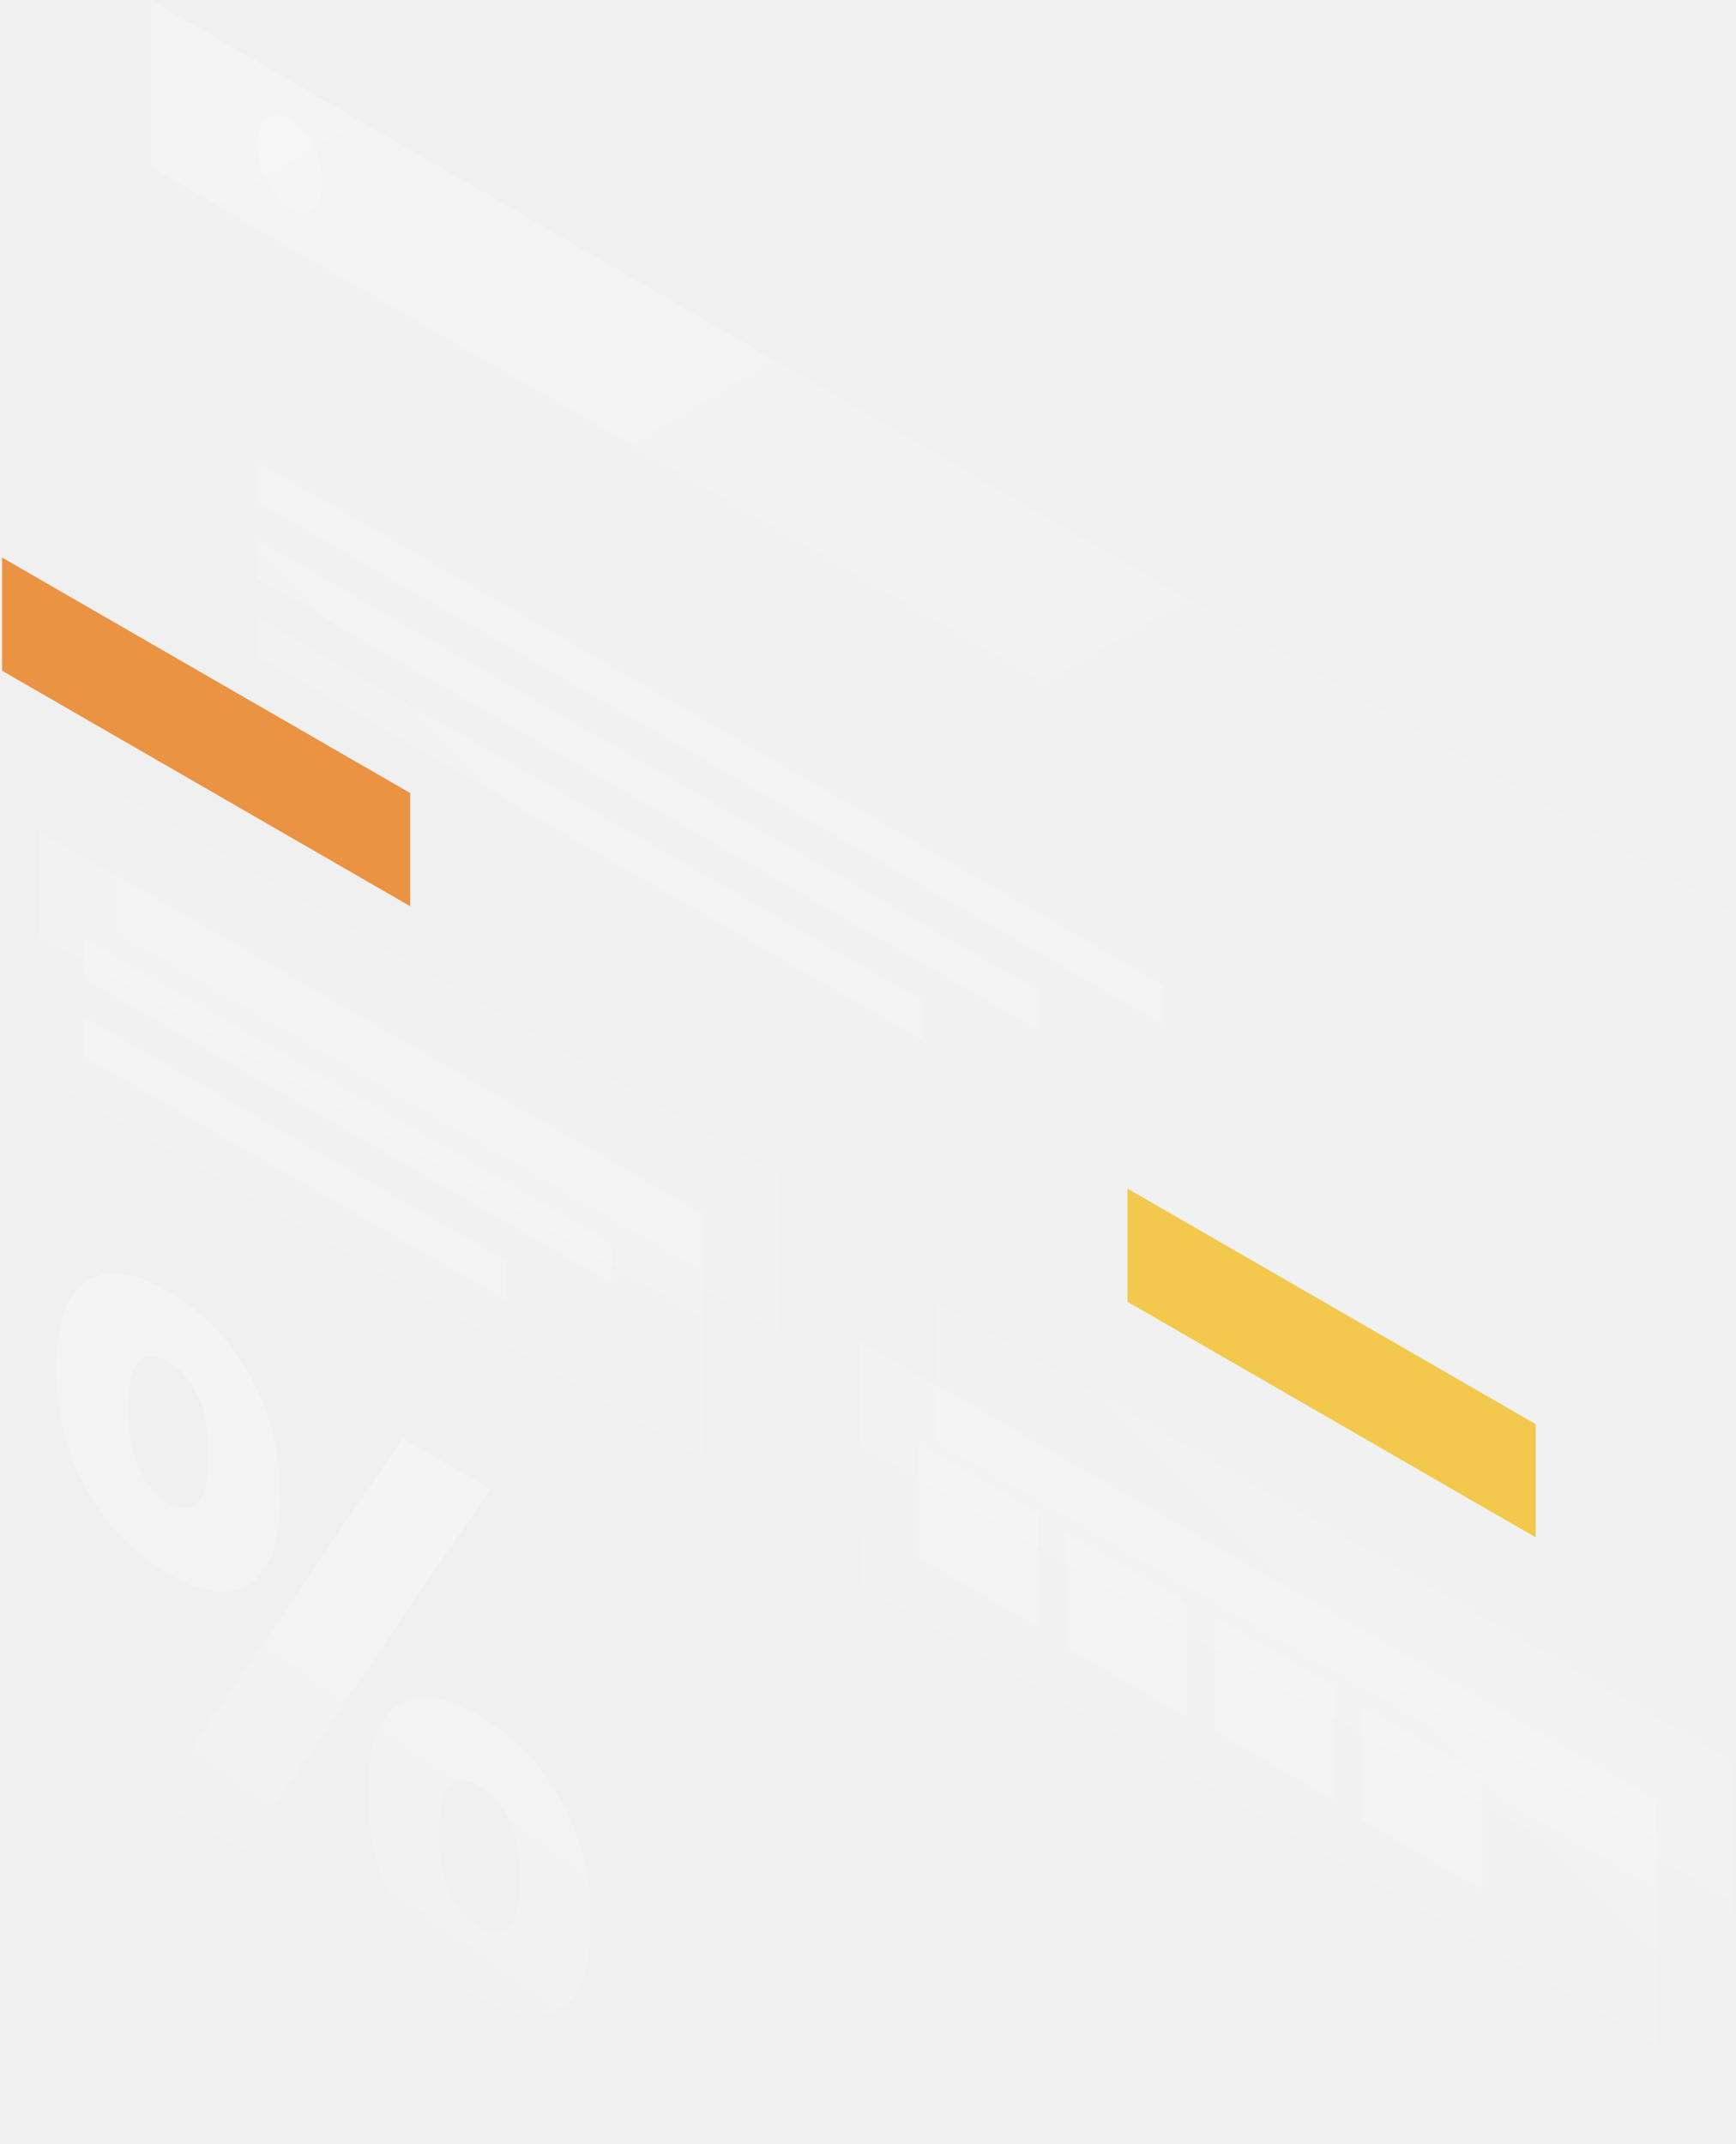
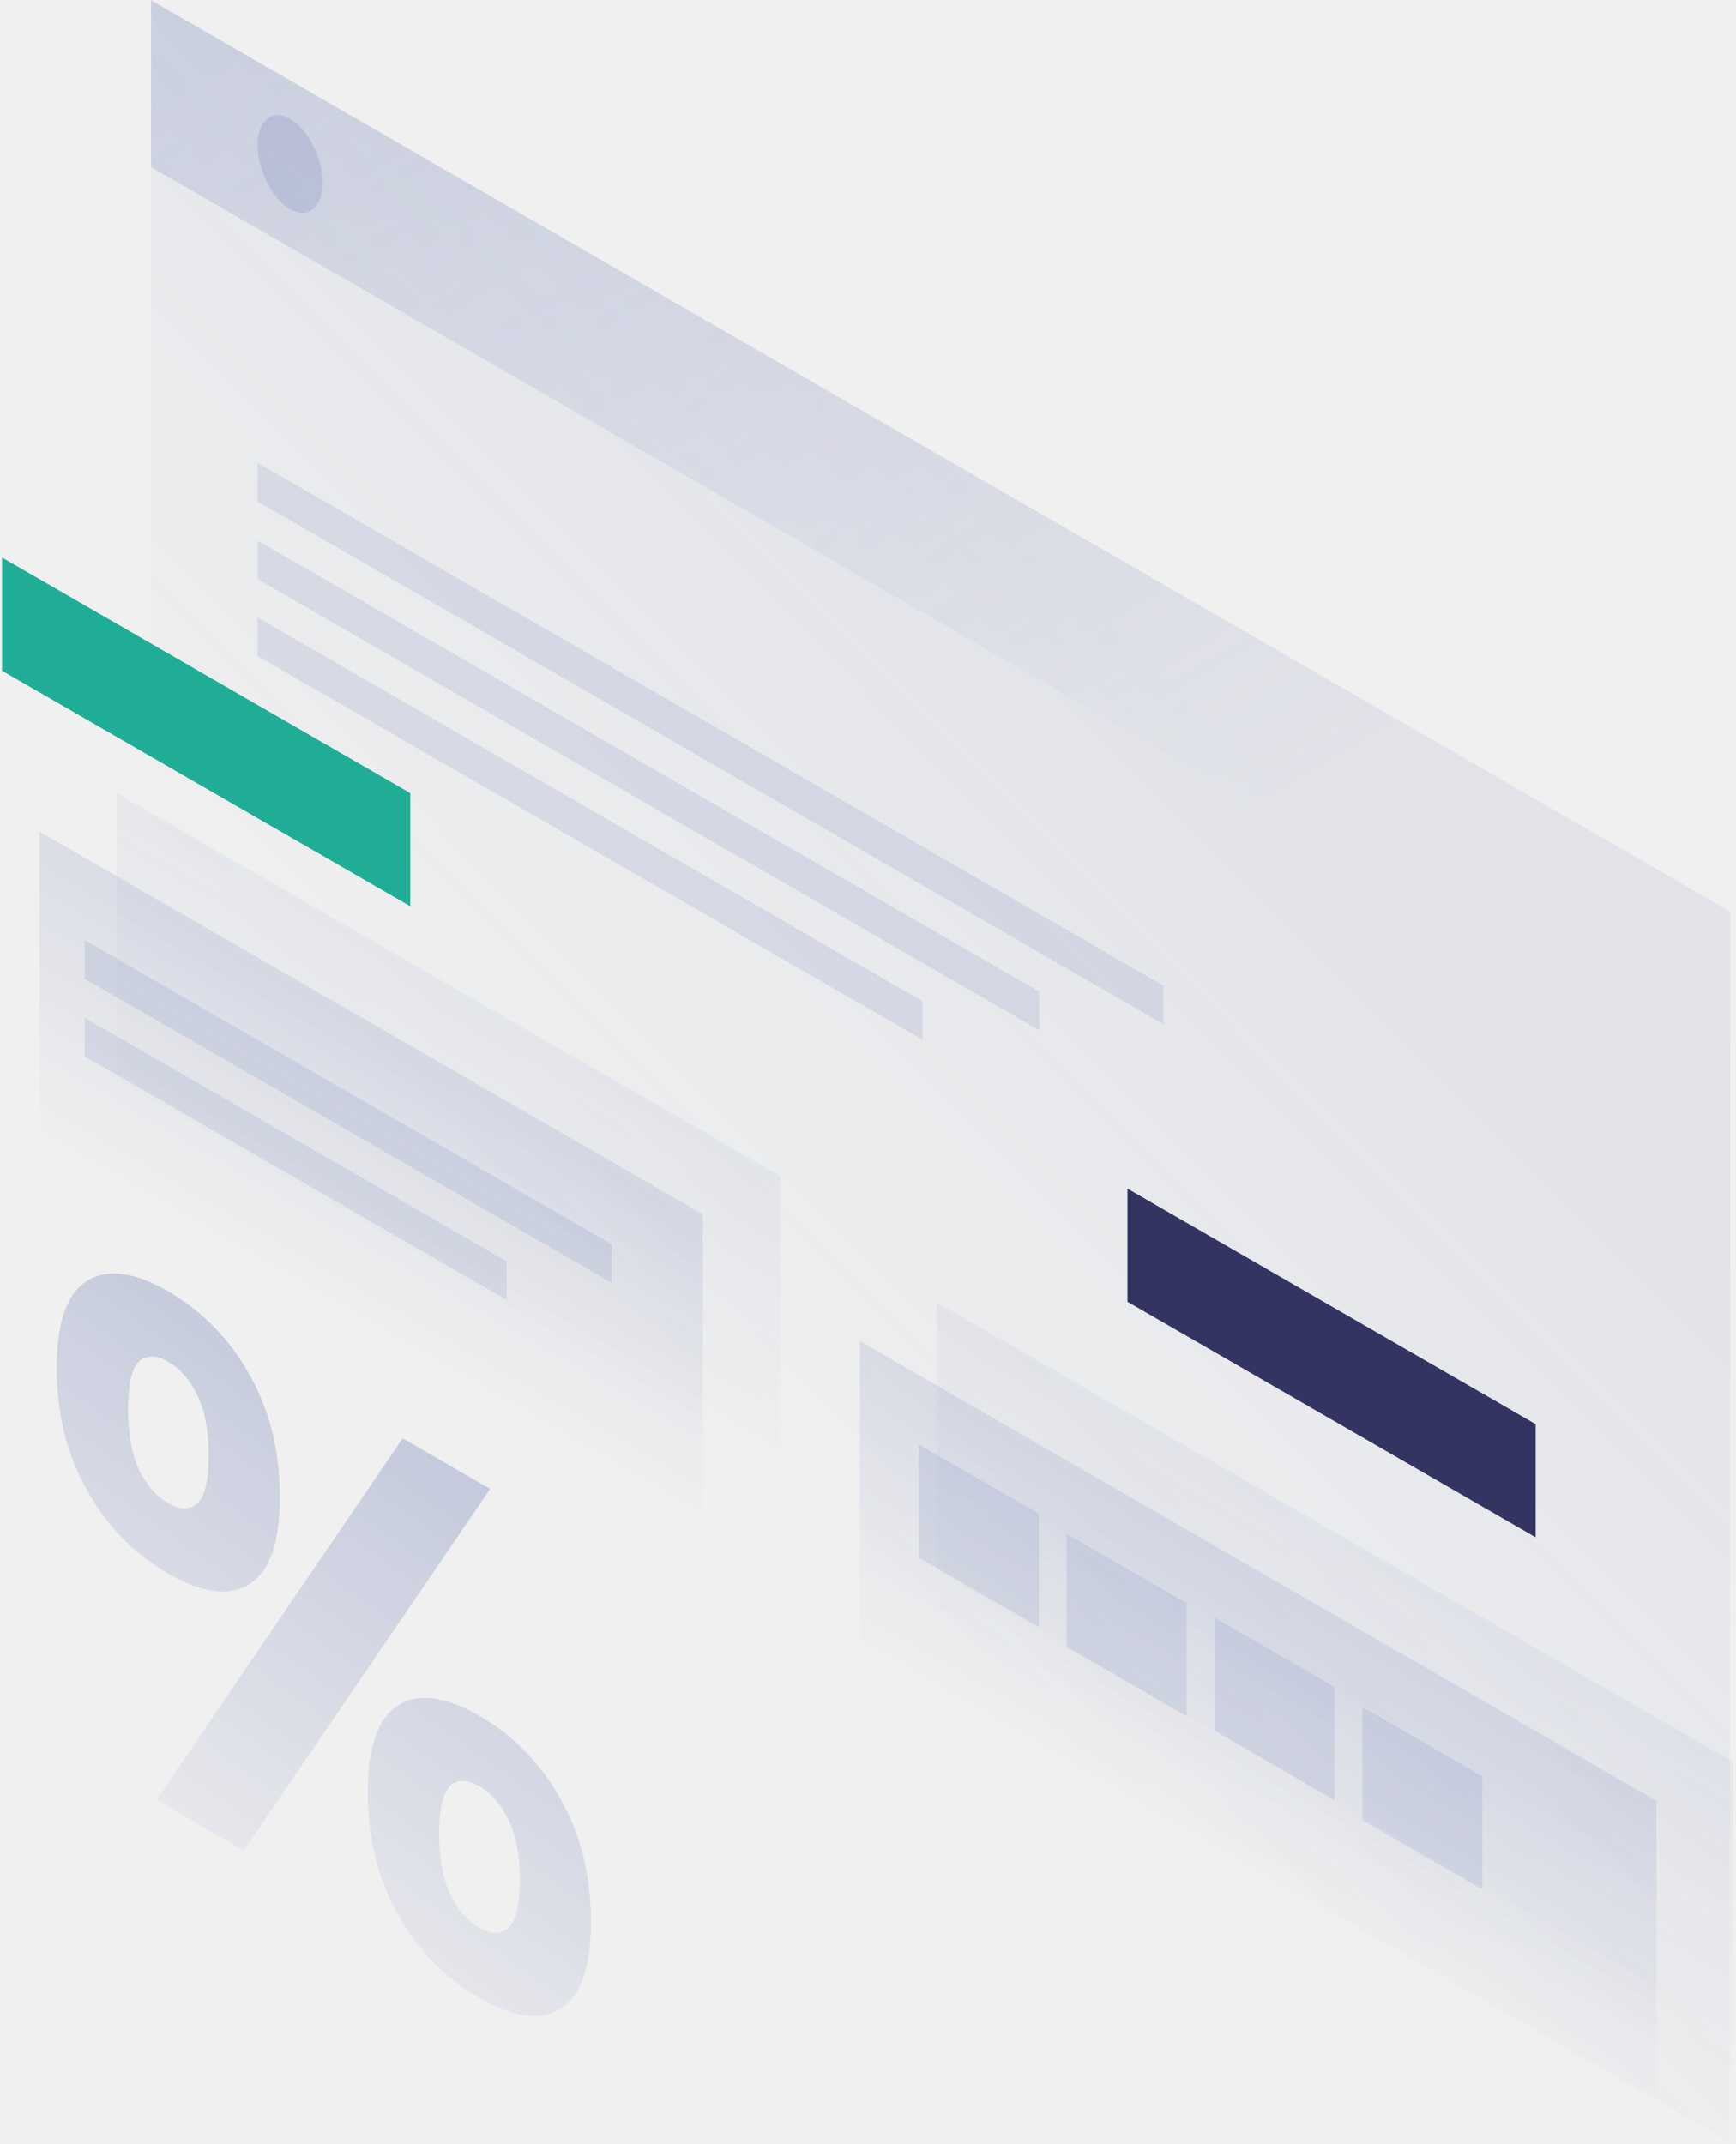
<svg xmlns="http://www.w3.org/2000/svg" version="1.1" id="illustration" x="0px" y="0px" viewBox="0 0 756 934" style="enable-background:new 0 0 756 934;" xml:space="preserve">
  <style type="text/css">
	.st0{opacity:0.1;fill:url(#SVGID_1_);enable-background:new    ;}
	.st1{opacity:0.2;fill:url(#SVGID_2_);enable-background:new    ;}
- 	.st2{fill:#EA9343;}
- 	.st3{fill:#F2C94C;}
+ 	.st2{fill:#20AD96;}
+ 	.st3{fill:#333461;}
	.st4{opacity:0.15;fill:url(#SVGID_3_);enable-background:new    ;}
	.st5{opacity:7.000000e-02;fill:url(#SVGID_4_);enable-background:new    ;}
- 	.st6{opacity:0.15;fill:#FFFFFF;enable-background:new    ;}
+ 	.st6{opacity:0.15;fill:#6172B0;enable-background:new    ;}
	.st7{opacity:0.15;fill:url(#SVGID_5_);enable-background:new    ;}
	.st8{opacity:7.000000e-02;fill:url(#SVGID_6_);enable-background:new    ;}
- 	.st9{opacity:0.2;fill:#FFFFFF;enable-background:new    ;}
+ 	.st9{opacity:0.2;fill:#6172B0;enable-background:new    ;}
	.st10{opacity:0.3;fill:url(#SVGID_7_);enable-background:new    ;}
</style>
  <linearGradient id="SVGID_1_" gradientUnits="userSpaceOnUse" x1="543.652" y1="190.863" x2="287.145" y2="446.864" gradientTransform="matrix(1 0 0 1 0 142)">
-     <stop offset="0" style="stop-color:#FFFFFF" />
-     <stop offset="1" style="stop-color:#FFFFFF;stop-opacity:0" />
+     <stop offset="0" style="stop-color:#6172B0" />
+     <stop offset="1" style="stop-color:#6172B0;stop-opacity:0" />
  </linearGradient>
  <path class="st0" d="M65.8,0.1l687.8,397l-0.1,536l-687.8-397L65.8,0.1z" />
  <linearGradient id="SVGID_2_" gradientUnits="userSpaceOnUse" x1="236.232" y1="-200.377" x2="497.053" y2="241.431" gradientTransform="matrix(1 0 0 1 0 142)">
-     <stop offset="0" style="stop-color:#FFFFFF" />
-     <stop offset="1" style="stop-color:#FFFFFF;stop-opacity:0" />
+     <stop offset="0" style="stop-color:#6172B0" />
+     <stop offset="1" style="stop-color:#6172B0;stop-opacity:0" />
  </linearGradient>
  <path class="st1" d="M65.8,0.1l686.9,396.5v72.7L65.8,72.8V0.1z" />
  <path class="st2" d="M0.9,242.9l177.8,102.6v49.3L0.9,292.2V242.9z" />
  <path class="st3" d="M491.1,517.8l177.8,102.6v49.3L491.1,567.1V517.8z" />
  <linearGradient id="SVGID_3_" gradientUnits="userSpaceOnUse" x1="580.236" y1="560.951" x2="520.85" y2="663.837" gradientTransform="matrix(1 0 0 1 0 142)">
-     <stop offset="0" style="stop-color:#FFFFFF" />
-     <stop offset="1" style="stop-color:#FFFFFF;stop-opacity:0" />
+     <stop offset="0" style="stop-color:#6172B0" />
+     <stop offset="1" style="stop-color:#6172B0;stop-opacity:0" />
  </linearGradient>
  <path class="st4" d="M374.5,584.2l347,200.3v148.9l-347-200.3V584.2z" />
  <linearGradient id="SVGID_4_" gradientUnits="userSpaceOnUse" x1="613.836" y1="544.152" x2="554.45" y2="647.037" gradientTransform="matrix(1 0 0 1 0 142)">
-     <stop offset="0" style="stop-color:#FFFFFF" />
-     <stop offset="1" style="stop-color:#FFFFFF;stop-opacity:0" />
+     <stop offset="0" style="stop-color:#6172B0" />
+     <stop offset="1" style="stop-color:#6172B0;stop-opacity:0" />
  </linearGradient>
  <path class="st5" d="M408.1,567.4l347,200.3v148.9l-347-200.3L408.1,567.4z" />
  <path class="st6" d="M400.2,629.3l52.3,30.2v49.3l-52.3-30.2V629.3z" />
  <path class="st6" d="M464.6,668.2l52.3,30.2v49.3l-52.3-30.2L464.6,668.2z" />
  <path class="st6" d="M529,704.7l52.3,30.2v49.3L529,753.9V704.7z" />
  <path class="st6" d="M593.4,743.6l52.3,30.2v49.3l-52.3-30.2V743.6z" />
  <path class="st6" d="M112.2,201.6l394.6,227.8v16.8L112.2,218.5V201.6z" />
  <path class="st6" d="M112.2,235.5L452.7,432v16.8L112.2,252.3V235.5z" />
  <path class="st6" d="M112.2,269l289.7,167.2V453L112.2,285.8V269z" />
  <linearGradient id="SVGID_5_" gradientUnits="userSpaceOnUse" x1="193.896" y1="322.235" x2="134.51" y2="425.12" gradientTransform="matrix(1 0 0 1 0 142)">
-     <stop offset="0" style="stop-color:#FFFFFF" />
-     <stop offset="1" style="stop-color:#FFFFFF;stop-opacity:0" />
+     <stop offset="0" style="stop-color:#6172B0" />
+     <stop offset="1" style="stop-color:#6172B0;stop-opacity:0" />
  </linearGradient>
  <path class="st7" d="M17.2,362.3L306.1,529v148.9L17.2,511.2V362.3z" />
  <linearGradient id="SVGID_6_" gradientUnits="userSpaceOnUse" x1="227.496" y1="305.435" x2="168.11" y2="408.32" gradientTransform="matrix(1 0 0 1 0 142)">
-     <stop offset="0" style="stop-color:#FFFFFF" />
-     <stop offset="1" style="stop-color:#FFFFFF;stop-opacity:0" />
+     <stop offset="0" style="stop-color:#6172B0" />
+     <stop offset="1" style="stop-color:#6172B0;stop-opacity:0" />
  </linearGradient>
  <path class="st8" d="M50.8,345.5l288.9,166.7v148.9L50.8,494.4V345.5z" />
  <path class="st6" d="M36.9,409.5L266.4,542v16.8L36.9,426.4V409.5z" />
  <path class="st6" d="M36.9,443.4l183.8,106.1v16.8L36.9,460.2V443.4z" />
  <path class="st9" d="M140.6,79.6c0,10.9-6.4,16-14.2,11.5s-14.2-17-14.2-27.8s6.4-16,14.2-11.5S140.6,68.8,140.6,79.6z" />
  <linearGradient id="SVGID_7_" gradientUnits="userSpaceOnUse" x1="195.335" y1="498.396" x2="52.852" y2="698.147" gradientTransform="matrix(1 0 0 1 0 142)">
-     <stop offset="0" style="stop-color:#FFFFFF" />
-     <stop offset="1" style="stop-color:#FFFFFF;stop-opacity:0" />
+     <stop offset="0" style="stop-color:#6172B0" />
+     <stop offset="1" style="stop-color:#6172B0;stop-opacity:0" />
  </linearGradient>
  <path class="st10" d="M121.9,652.1c0,19.8-4.4,32.5-13.2,38s-20.6,4-35.4-4.6c-14.8-8.5-26.6-20.6-35.4-36.3  c-8.8-15.6-13.2-33.4-13.2-53.2s4.4-32.5,13.2-38s20.6-4,35.4,4.6s26.6,20.6,35.4,36.3C117.5,614.5,121.9,632.2,121.9,652.1z   M90.9,634.2c0-10.8-1.6-19.5-4.9-26.3s-7.5-11.6-12.6-14.6c-5.3-3.1-9.6-3.1-12.9-0.2c-3.1,3.1-4.7,10-4.7,20.7  c0,10.8,1.6,19.6,4.7,26.4c3.3,6.8,7.6,11.7,12.9,14.7c5.1,3,9.3,3,12.6,0C89.2,651.9,90.9,644.9,90.9,634.2z M175.4,626.6l38.1,22  L106.2,806.1l-38.1-22L175.4,626.6z M257.4,837c0,19.8-4.4,32.5-13.2,38s-20.6,4-35.4-4.6c-14.8-8.5-26.6-20.6-35.4-36.3  c-8.8-15.6-13.2-33.4-13.2-53.2s4.4-32.5,13.2-38s20.6-4,35.4,4.6c14.8,8.5,26.6,20.6,35.4,36.3C253,799.4,257.4,817.2,257.4,837z   M226.4,819.1c0-10.8-1.6-19.5-4.9-26.3c-3.3-6.8-7.5-11.6-12.6-14.6c-5.3-3.1-9.6-3.1-12.9-0.2c-3.1,3.1-4.7,10-4.7,20.7  c0,10.8,1.6,19.6,4.7,26.4c3.3,6.8,7.6,11.7,12.9,14.7c5.1,3,9.3,3,12.6,0C224.7,836.9,226.4,829.9,226.4,819.1z" />
</svg>
